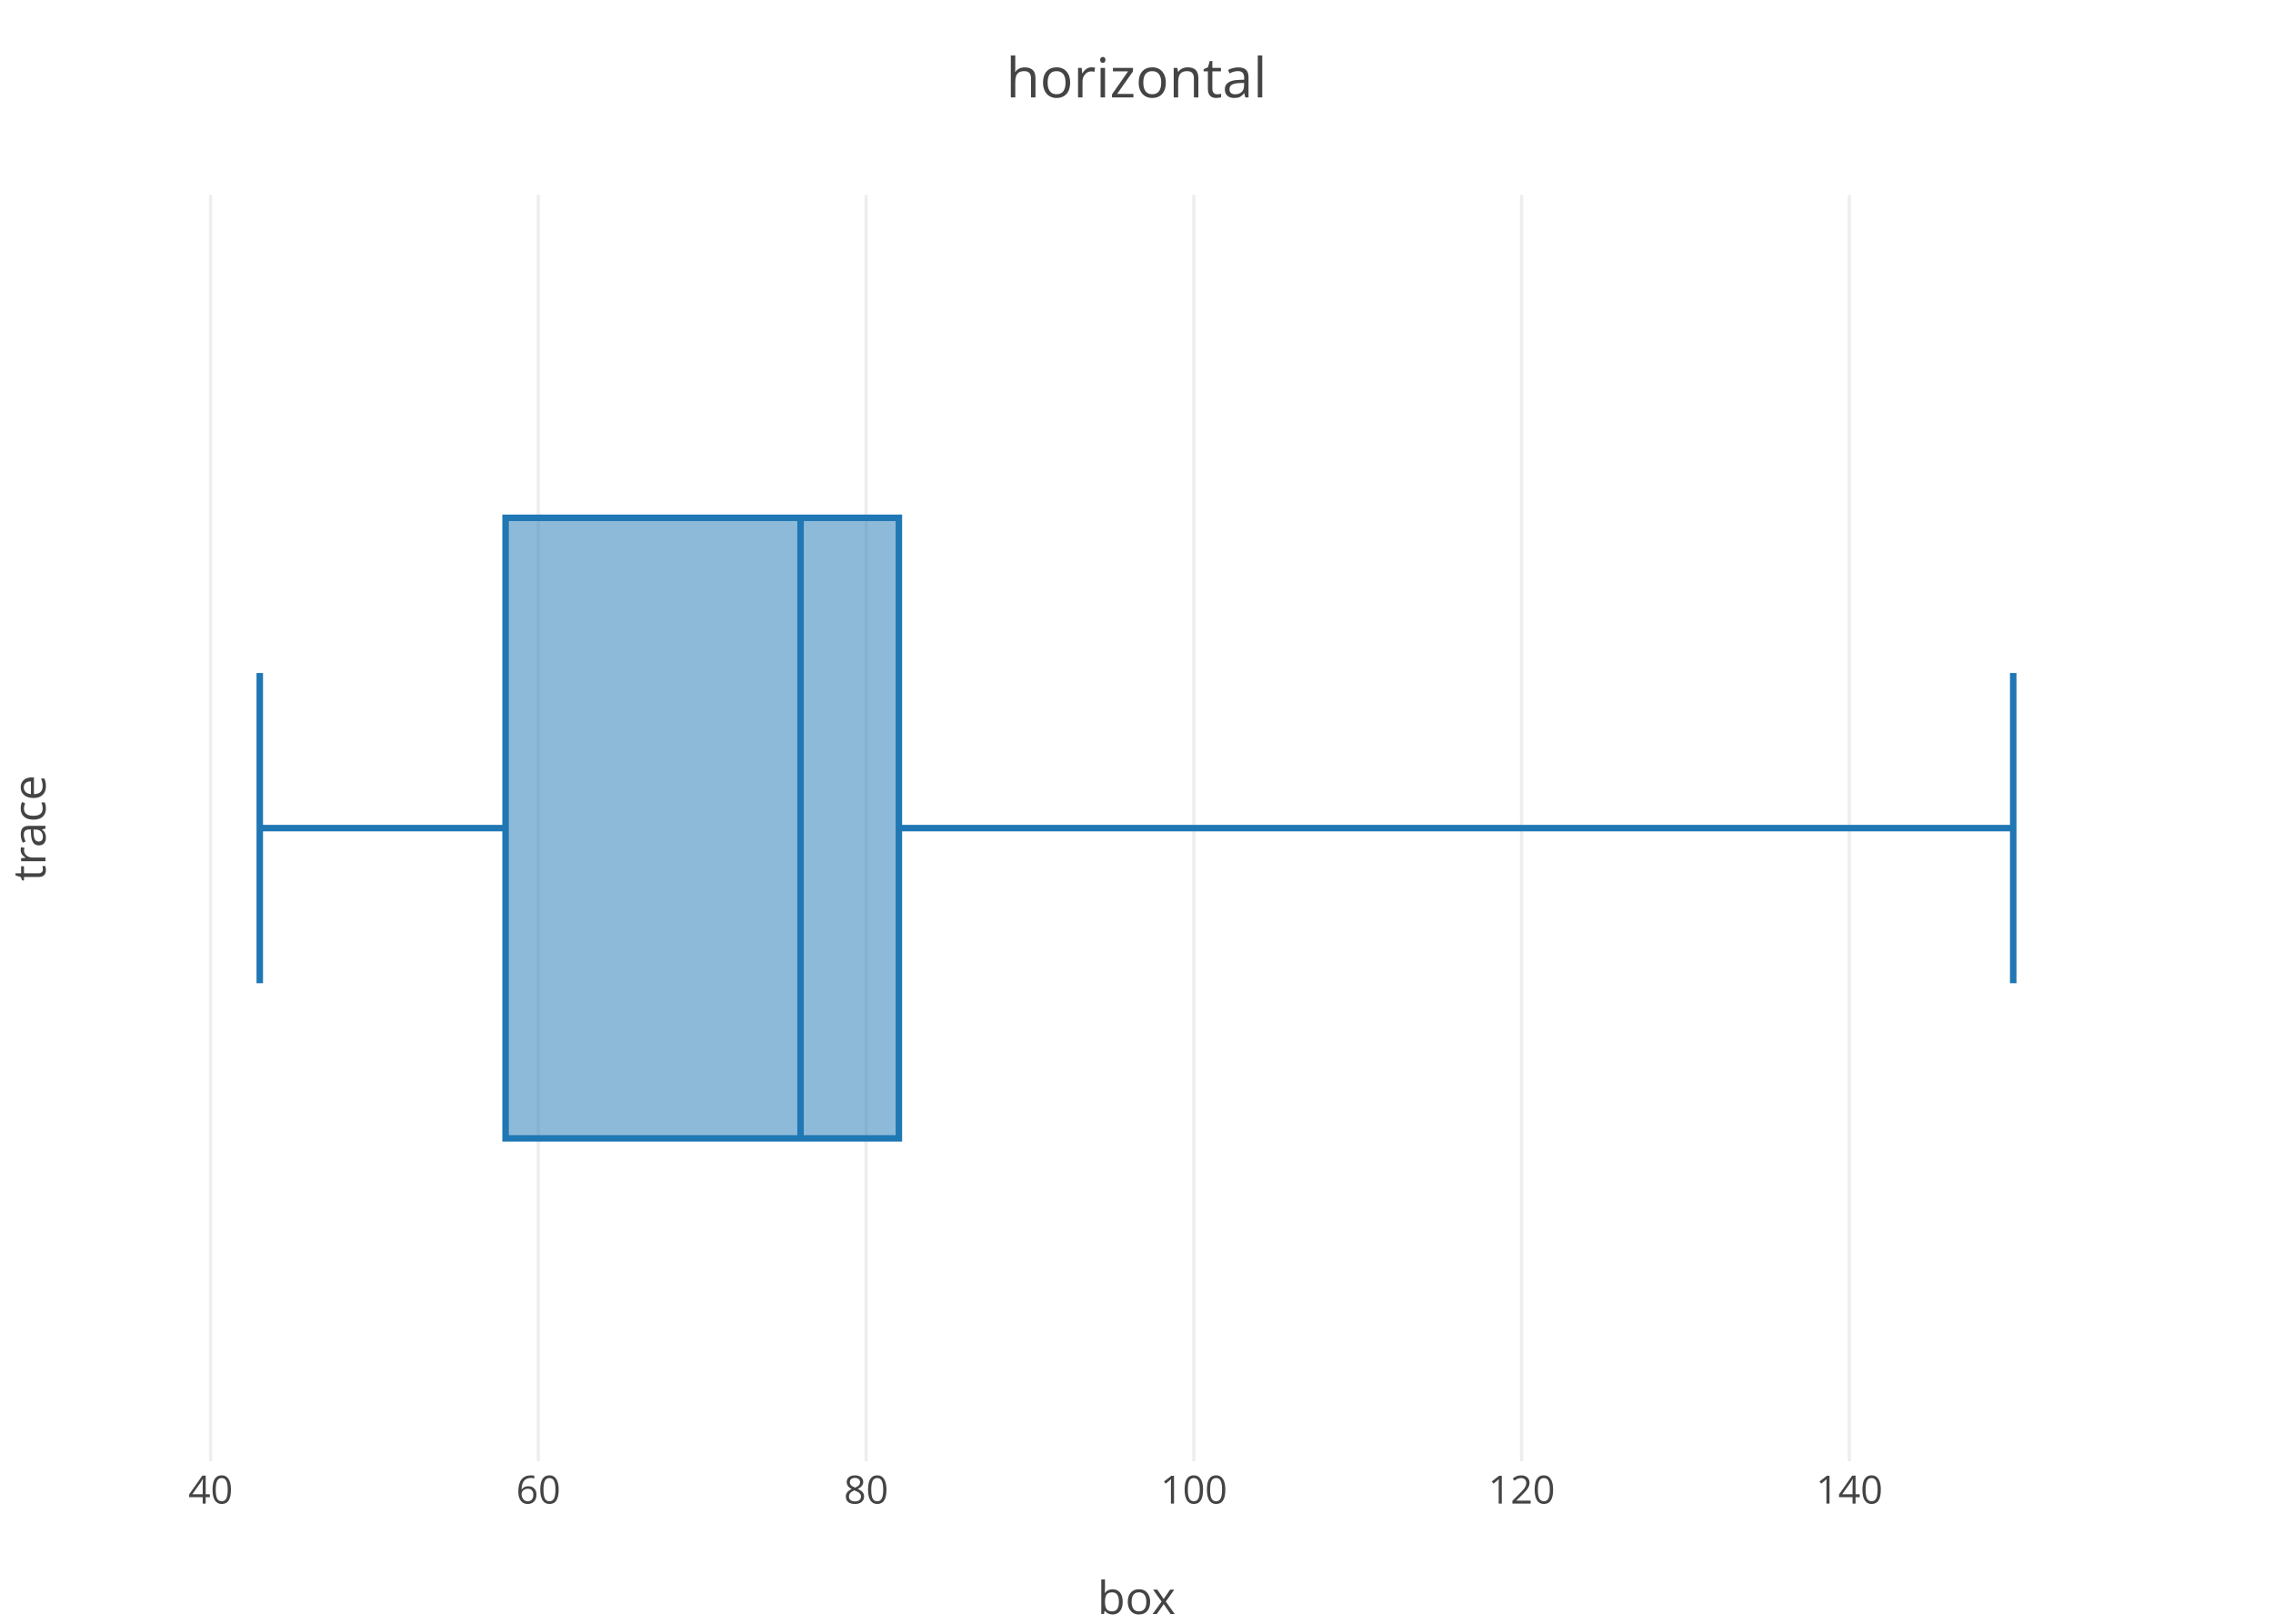
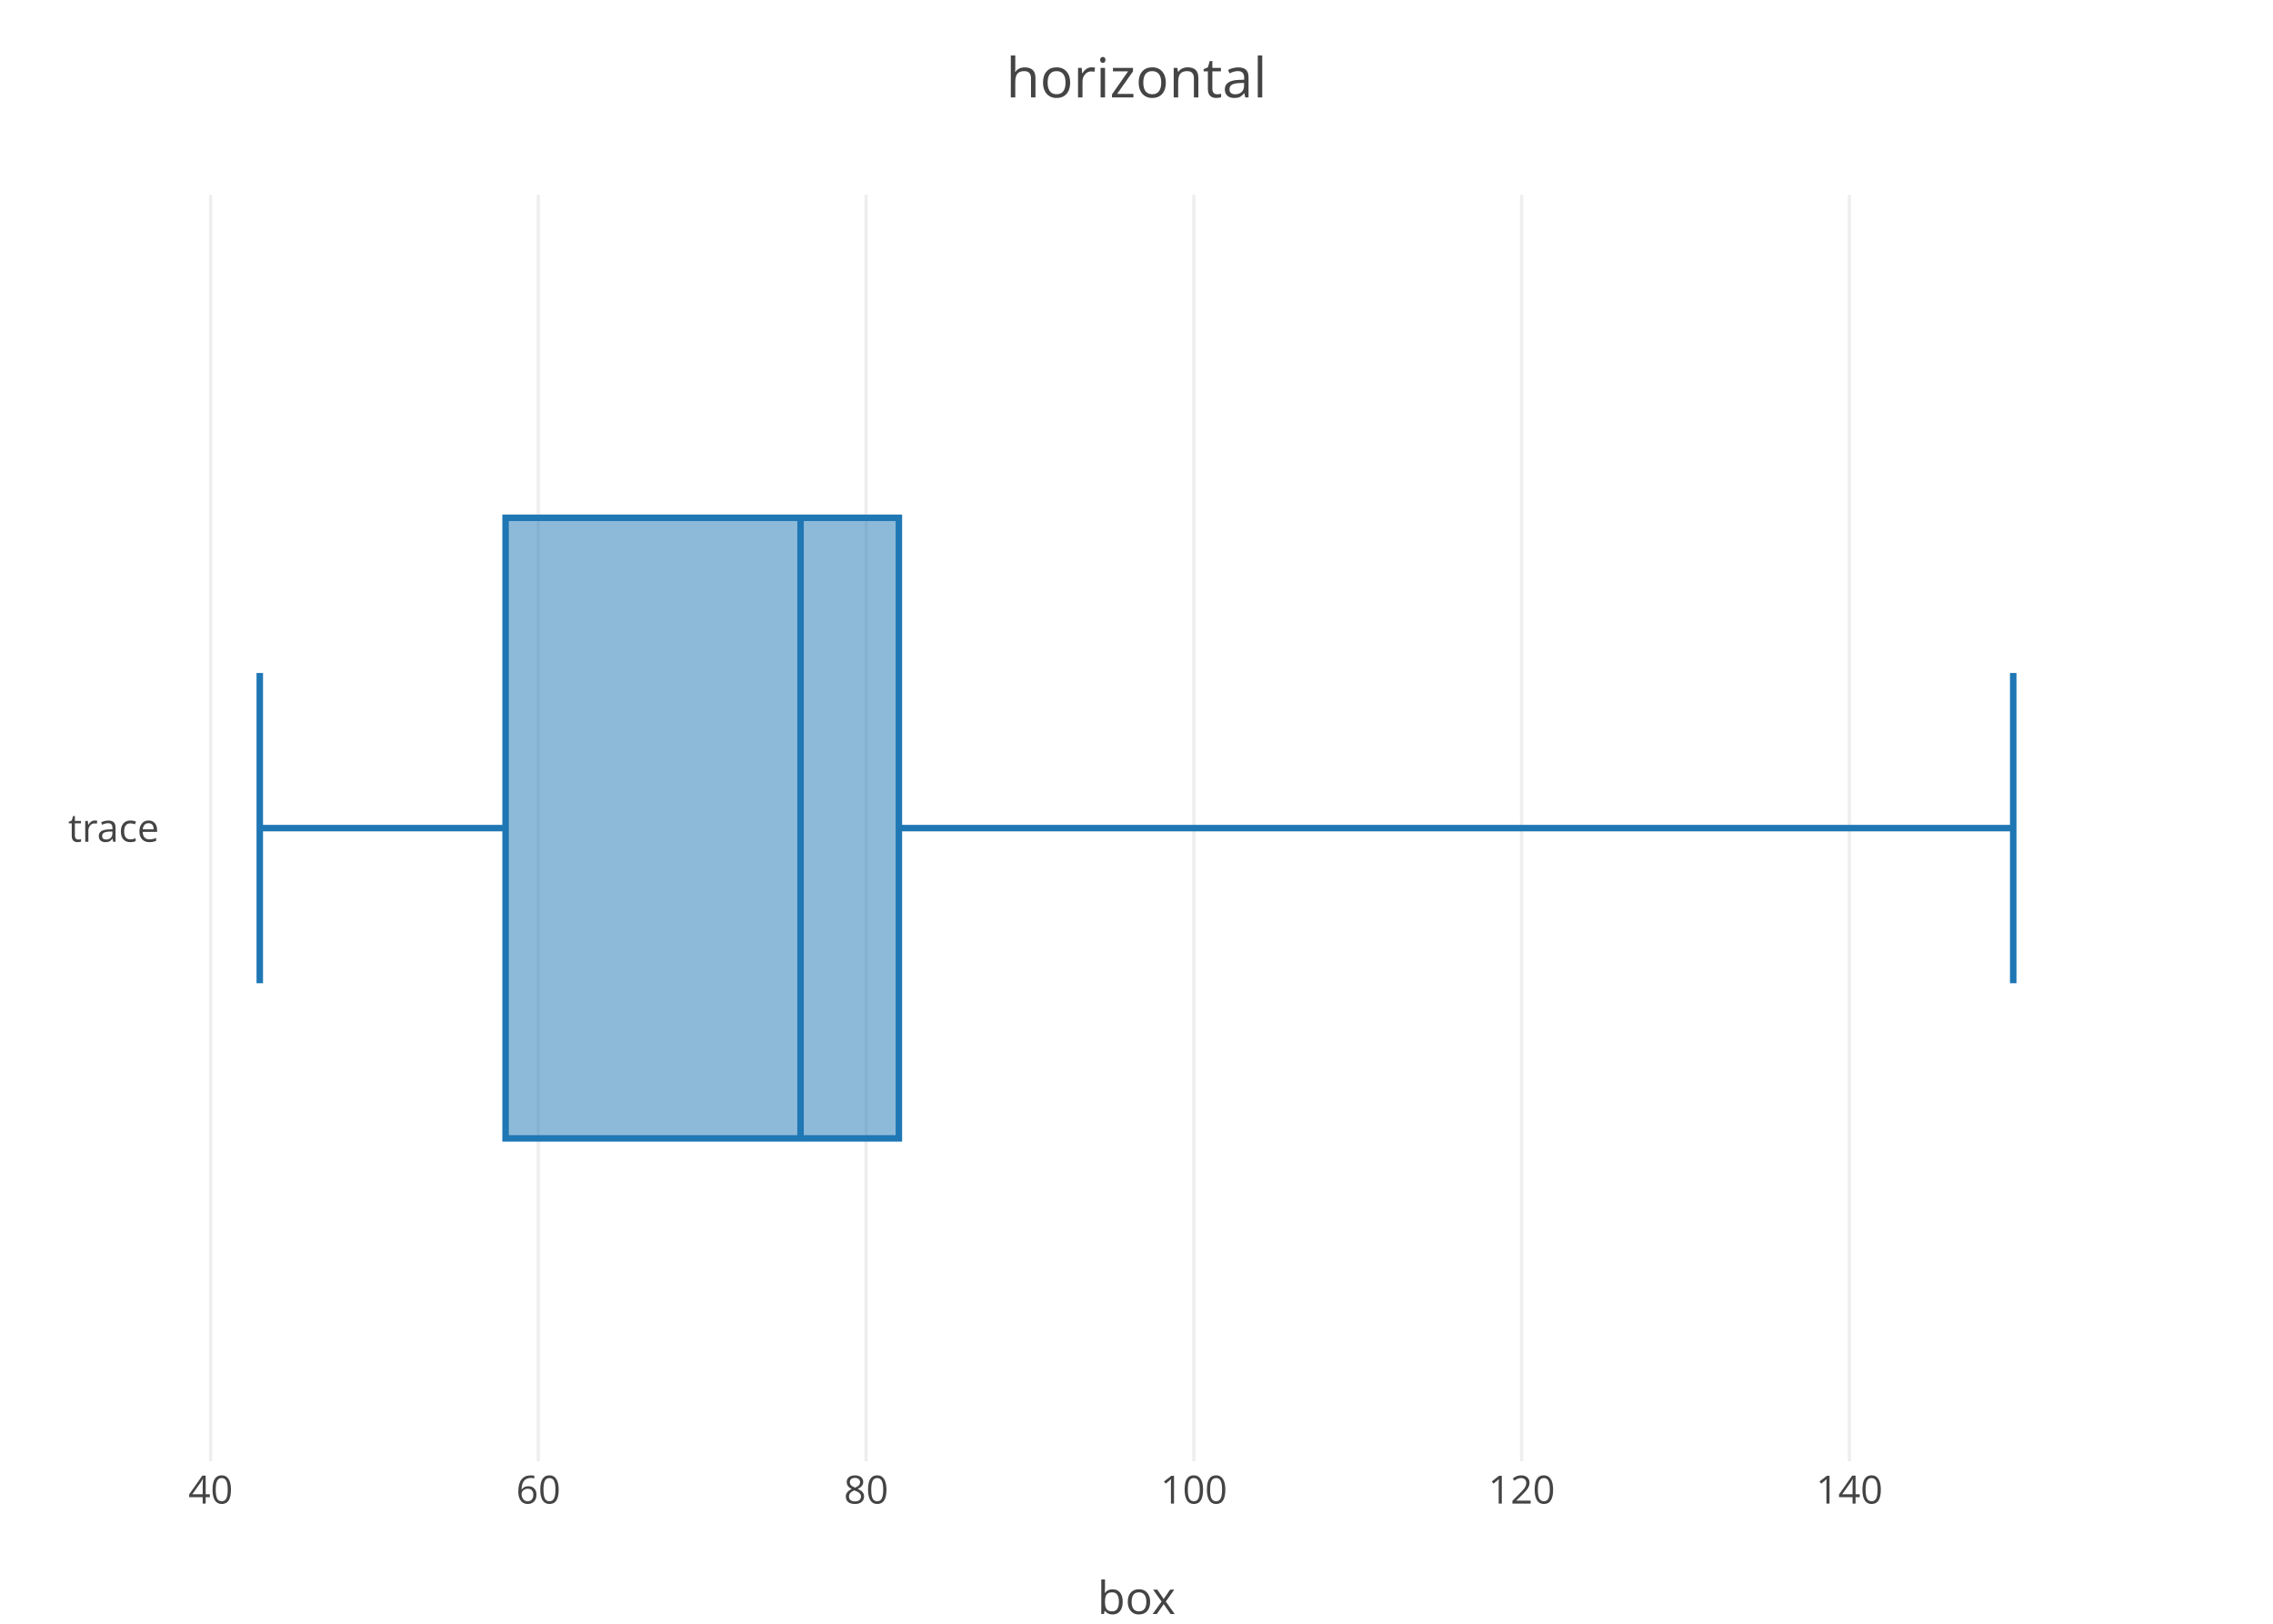
<svg xmlns="http://www.w3.org/2000/svg" class="main-svg" width="700" height="500" viewBox="0 0 700 500">
  <rect x="0" y="0" width="700" height="500" style="fill: rgb(255, 255, 255); fill-opacity: 1;" />
  <defs id="id-1">
    <g class="clips">
      <clipPath id="id-2" class="plotclip">
        <rect width="600" height="390" />
      </clipPath>
      <clipPath class="axesclip" id="id-3">
        <rect x="50" y="0" width="600" height="500" />
      </clipPath>
      <clipPath class="axesclip" id="id-4">
        <rect x="0" y="60" width="700" height="390" />
      </clipPath>
      <clipPath class="axesclip" id="id-5">
        <rect x="50" y="60" width="600" height="390" />
      </clipPath>
    </g>
    <g class="gradients" />
  </defs>
  <g class="bglayer" />
  <g class="layer-below">
    <g class="imagelayer" />
    <g class="shapelayer" />
  </g>
  <g class="cartesianlayer">
    <g class="subplot xy">
      <g class="layer-subplot">
        <g class="shapelayer" />
        <g class="imagelayer" />
      </g>
      <g class="gridlayer">
        <g class="x">
          <path class="xgrid crisp" transform="translate(64.86,0)" d="M0,60v390" style="stroke: rgb(238, 238, 238); stroke-opacity: 1; stroke-width: 1px;" />
          <path class="xgrid crisp" transform="translate(165.79,0)" d="M0,60v390" style="stroke: rgb(238, 238, 238); stroke-opacity: 1; stroke-width: 1px;" />
          <path class="xgrid crisp" transform="translate(266.73,0)" d="M0,60v390" style="stroke: rgb(238, 238, 238); stroke-opacity: 1; stroke-width: 1px;" />
          <path class="xgrid crisp" transform="translate(367.66,0)" d="M0,60v390" style="stroke: rgb(238, 238, 238); stroke-opacity: 1; stroke-width: 1px;" />
          <path class="xgrid crisp" transform="translate(468.6,0)" d="M0,60v390" style="stroke: rgb(238, 238, 238); stroke-opacity: 1; stroke-width: 1px;" />
          <path class="xgrid crisp" transform="translate(569.53,0)" d="M0,60v390" style="stroke: rgb(238, 238, 238); stroke-opacity: 1; stroke-width: 1px;" />
        </g>
        <g class="y" />
      </g>
      <g class="zerolinelayer" />
      <path class="xlines-below" />
      <path class="ylines-below" />
      <g class="overlines-below" />
      <g class="xaxislayer-below" />
      <g class="yaxislayer-below" />
      <g class="overaxes-below" />
      <g class="plot" transform="translate(50,60)" clip-path="url('#id-2')">
        <g class="boxlayer mlayer">
          <g class="trace boxes" style="opacity: 1;">
            <path class="box" d="M196.54,290.55V99.45M105.7,290.55V99.45H226.82V290.55ZM105.7,195H30M226.82,195H570M30,242.77V147.23M570,242.77V147.23" style="vector-effect: non-scaling-stroke; stroke-width: 2px; stroke: rgb(31, 119, 180); stroke-opacity: 1; fill: rgb(31, 119, 180); fill-opacity: 0.5;" />
          </g>
        </g>
      </g>
      <g class="overplot" />
      <path class="xlines-above crisp" d="M0,0" style="fill: none;" />
      <path class="ylines-above crisp" d="M0,0" style="fill: none;" />
      <g class="overlines-above" />
      <g class="xaxislayer-above">
        <g class="xtick">
          <text text-anchor="middle" x="0" y="463" transform="translate(64.86,0)" style="font-family: 'Open Sans', verdana, arial, sans-serif; font-size: 12px; fill: rgb(68, 68, 68); fill-opacity: 1; white-space: pre;">
40</text>
        </g>
        <g class="xtick">
          <text text-anchor="middle" x="0" y="463" transform="translate(165.79,0)" style="font-family: 'Open Sans', verdana, arial, sans-serif; font-size: 12px; fill: rgb(68, 68, 68); fill-opacity: 1; white-space: pre;">
60</text>
        </g>
        <g class="xtick">
          <text text-anchor="middle" x="0" y="463" transform="translate(266.73,0)" style="font-family: 'Open Sans', verdana, arial, sans-serif; font-size: 12px; fill: rgb(68, 68, 68); fill-opacity: 1; white-space: pre;">
80</text>
        </g>
        <g class="xtick">
          <text text-anchor="middle" x="0" y="463" transform="translate(367.66,0)" style="font-family: 'Open Sans', verdana, arial, sans-serif; font-size: 12px; fill: rgb(68, 68, 68); fill-opacity: 1; white-space: pre;">
100</text>
        </g>
        <g class="xtick">
          <text text-anchor="middle" x="0" y="463" transform="translate(468.6,0)" style="font-family: 'Open Sans', verdana, arial, sans-serif; font-size: 12px; fill: rgb(68, 68, 68); fill-opacity: 1; white-space: pre;">
120</text>
        </g>
        <g class="xtick">
          <text text-anchor="middle" x="0" y="463" transform="translate(569.53,0)" style="font-family: 'Open Sans', verdana, arial, sans-serif; font-size: 12px; fill: rgb(68, 68, 68); fill-opacity: 1; white-space: pre;">
140</text>
        </g>
      </g>
      <g class="yaxislayer-above">
        <g class="ytick">
          <text text-anchor="end" x="49" y="4.2" transform="translate(0,255)" style="font-family: 'Open Sans', verdana, arial, sans-serif; font-size: 12px; fill: rgb(68, 68, 68); fill-opacity: 1; white-space: pre;">
- </text>
+ trace</text>
        </g>
      </g>
      <g class="overaxes-above" />
    </g>
  </g>
  <g class="polarlayer" />
  <g class="ternarylayer" />
  <g class="geolayer" />
  <g class="funnelarealayer" />
  <g class="pielayer" />
  <g class="treemaplayer" />
  <g class="sunburstlayer" />
  <g class="glimages" />
  <defs id="id-6">
    <g class="clips" />
  </defs>
  <g class="layer-above">
    <g class="imagelayer" />
    <g class="shapelayer" />
  </g>
  <g class="infolayer">
    <g class="g-gtitle">
      <text class="gtitle" x="350" y="30" text-anchor="middle" dy="0em" style="font-family: 'Open Sans', verdana, arial, sans-serif; font-size: 17px; fill: rgb(68, 68, 68); opacity: 1; font-weight: normal; white-space: pre;">
horizontal</text>
    </g>
    <g class="g-xtitle" transform="translate(0,-5)">
      <text class="xtitle" x="350" y="502" text-anchor="middle" style="font-family: 'Open Sans', verdana, arial, sans-serif; font-size: 14px; fill: rgb(68, 68, 68); opacity: 1; font-weight: normal; white-space: pre;">
box</text>
    </g>
-     <g class="g-ytitle" transform="translate(2,0)">
-       <text class="ytitle" transform="rotate(-90,12,255)" x="12" y="255" text-anchor="middle" style="font-family: 'Open Sans', verdana, arial, sans-serif; font-size: 14px; fill: rgb(68, 68, 68); opacity: 1; font-weight: normal; white-space: pre;">
- trace</text>
-     </g>
+     <g class="g-ytitle" />
  </g>
</svg>
